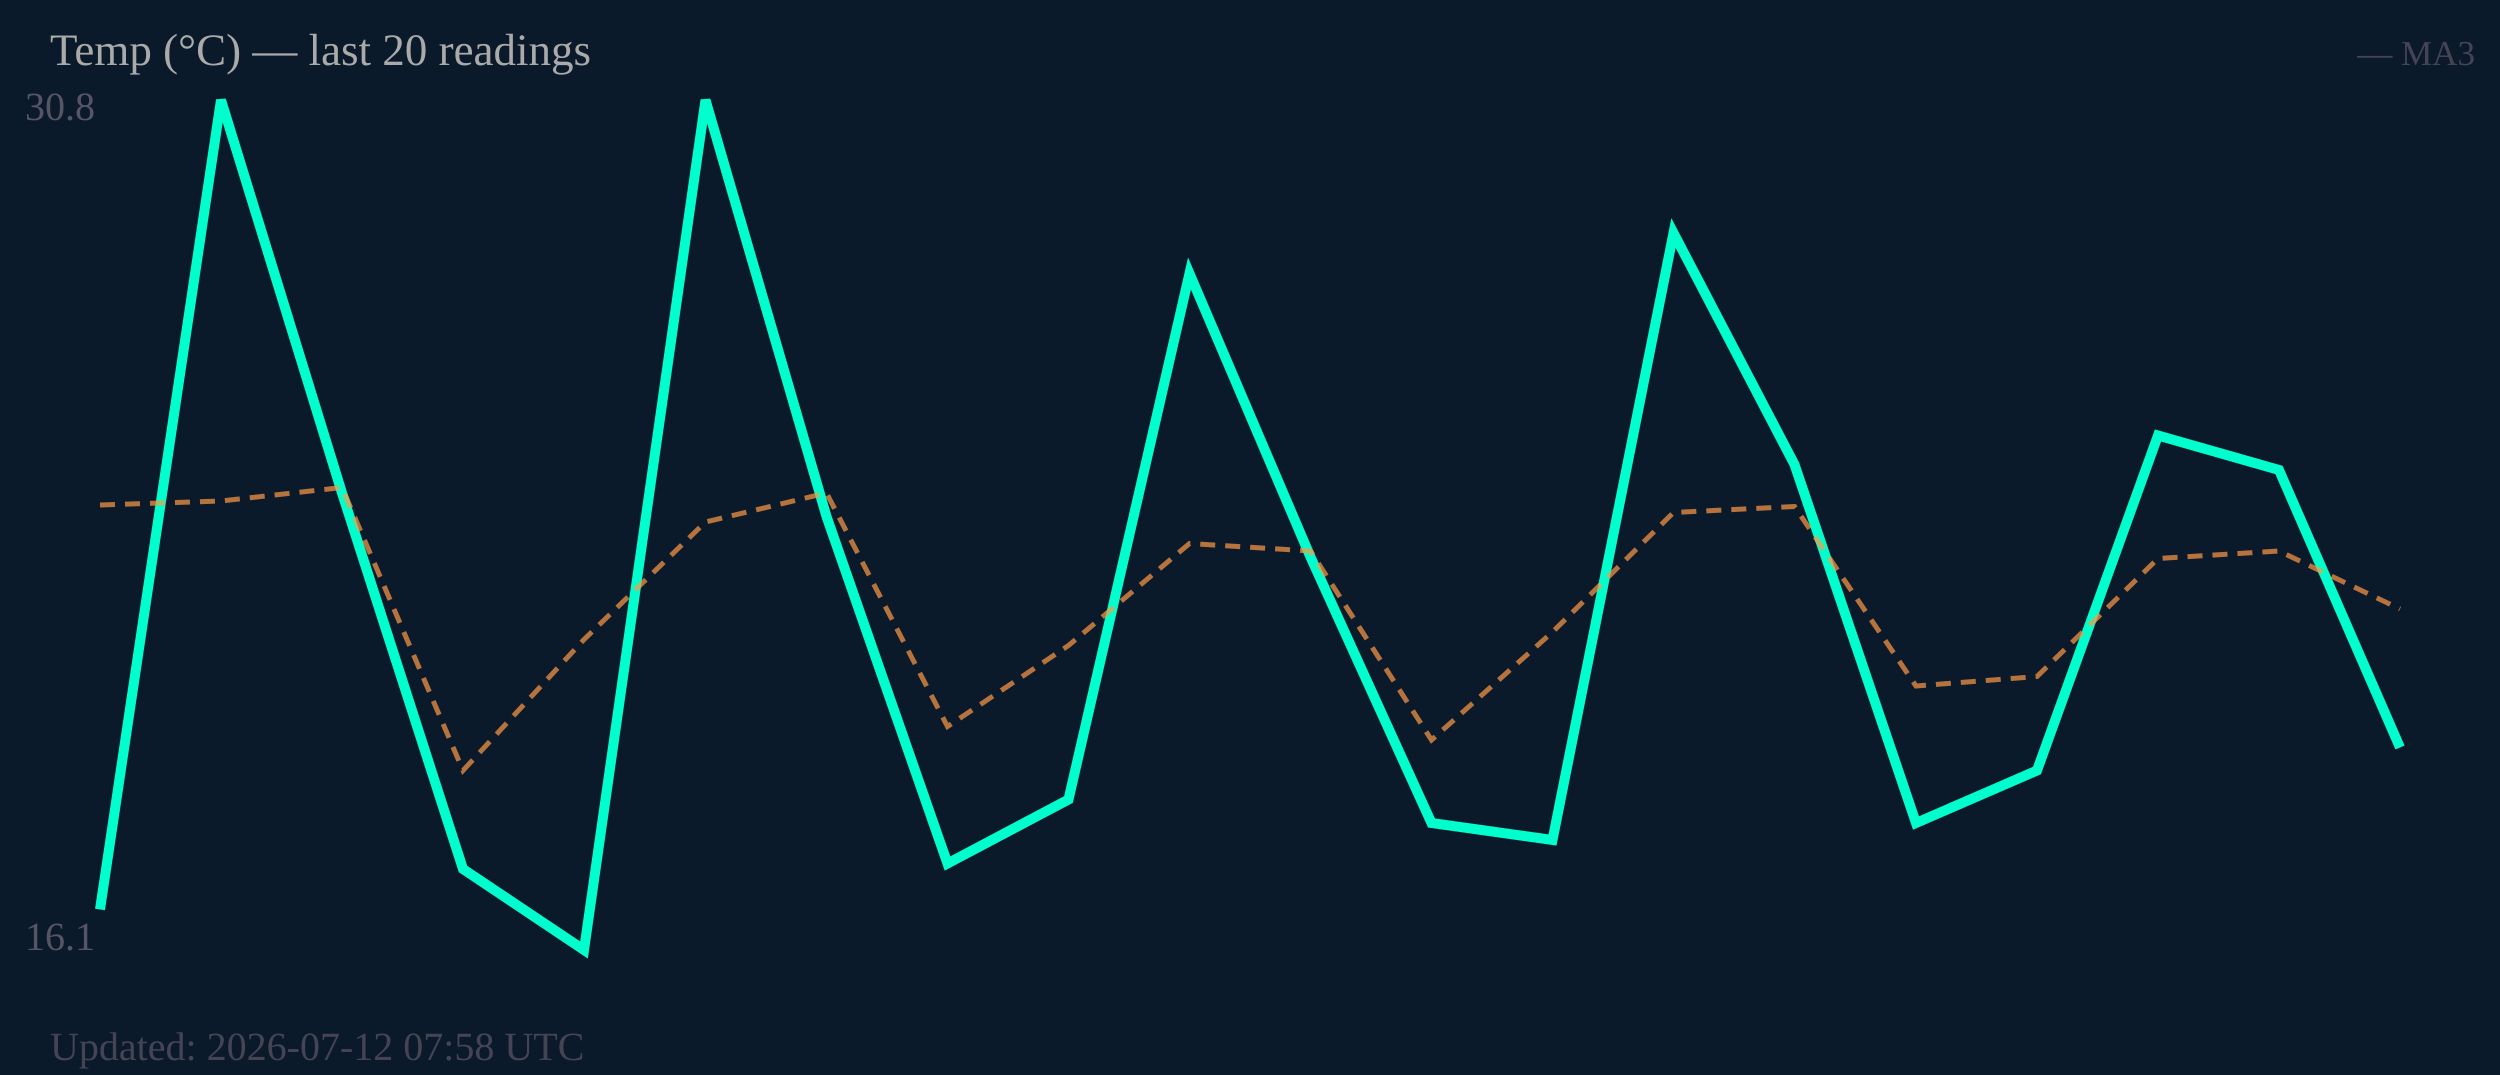
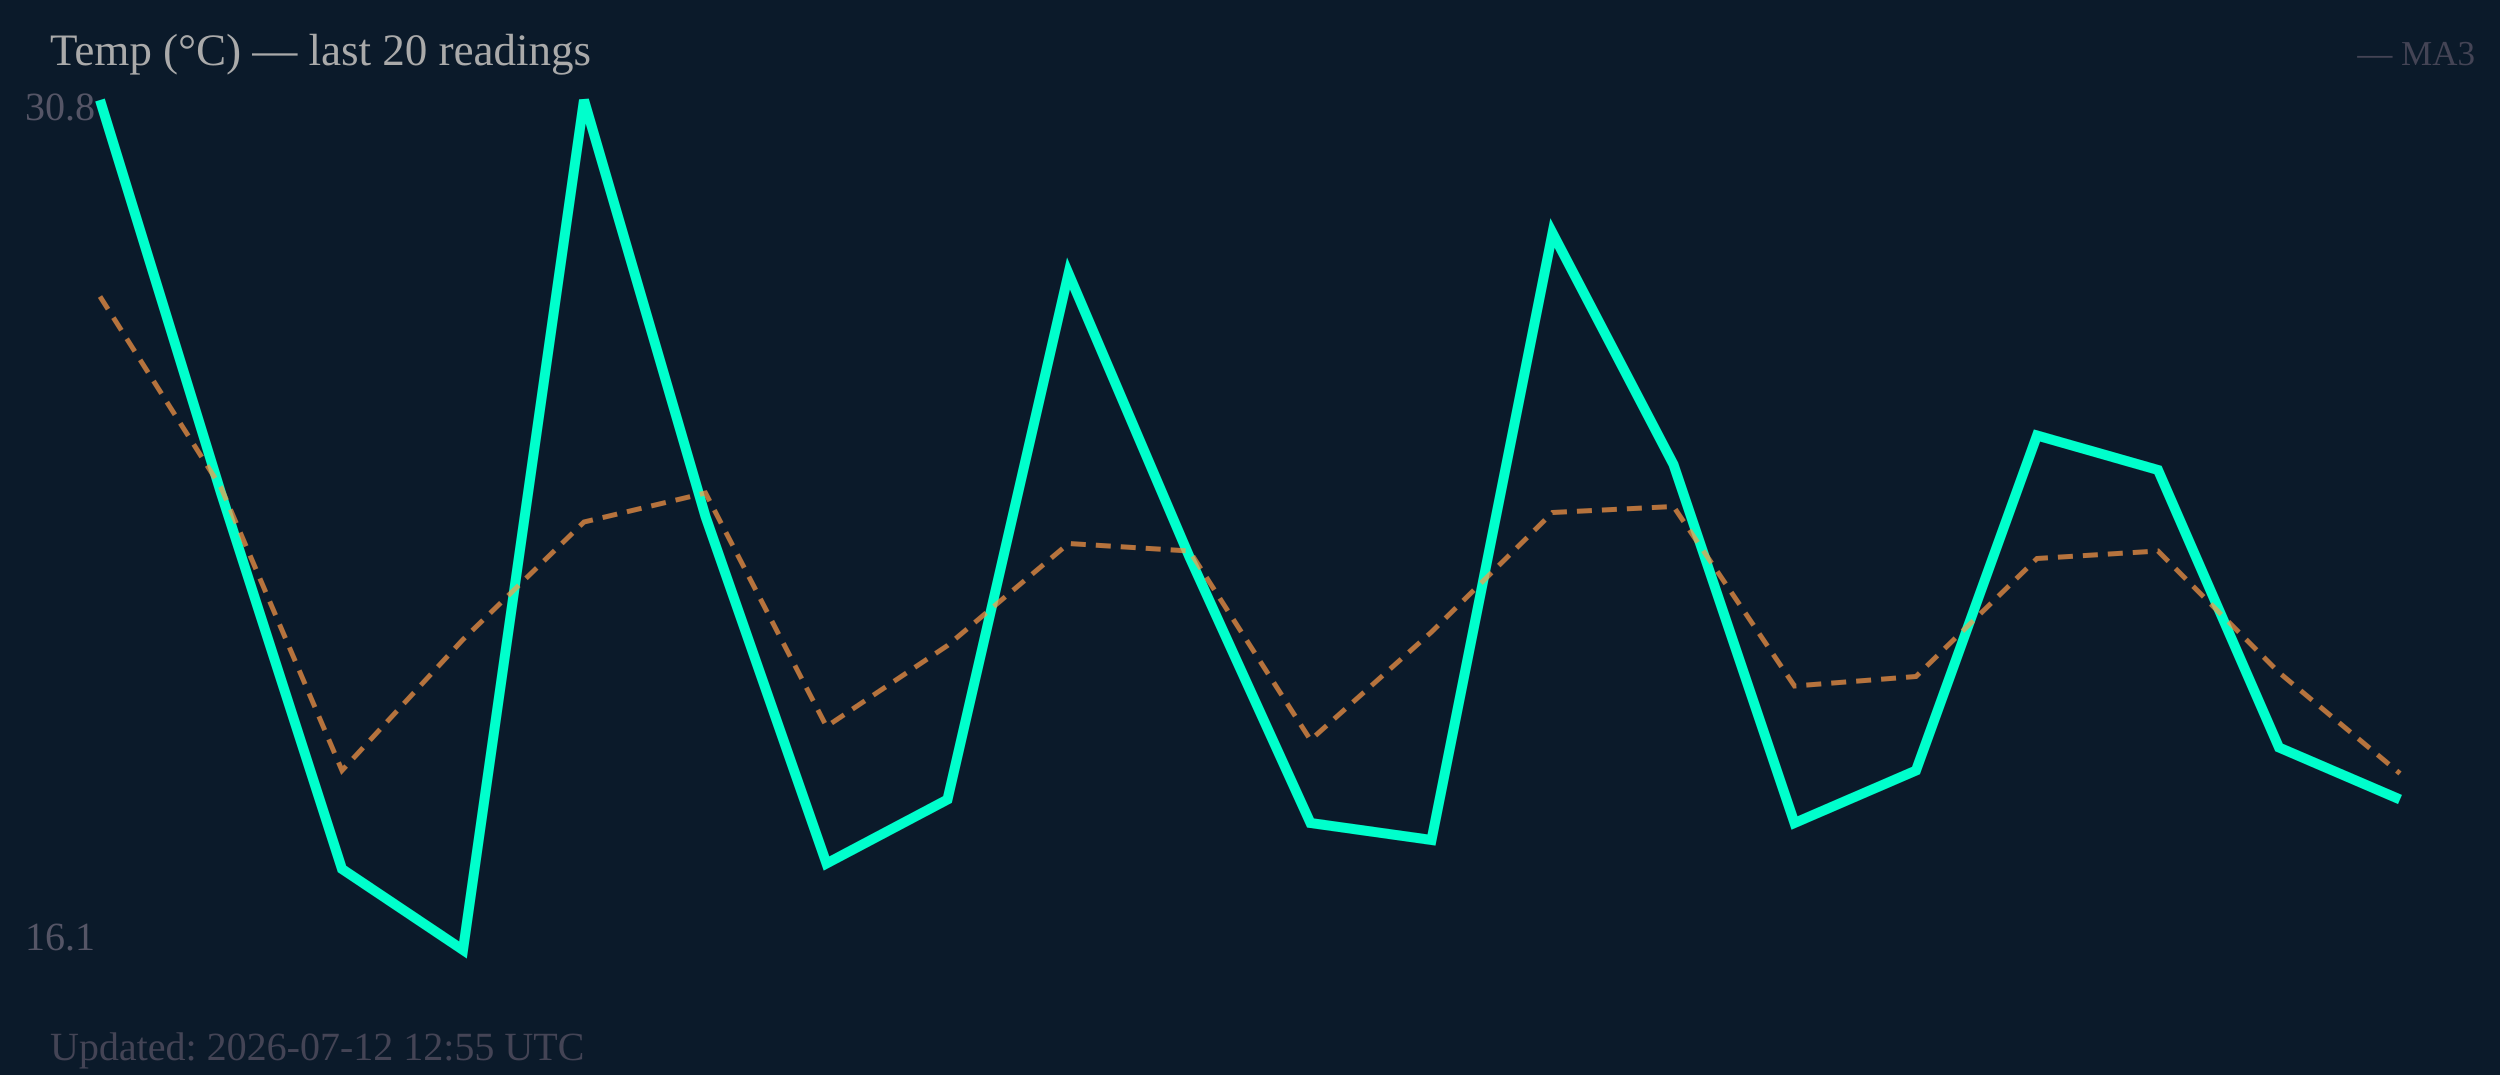
<svg xmlns="http://www.w3.org/2000/svg" width="500" height="215" viewBox="0 0 500 215">
  <rect width="500" height="215" fill="#0b1a2a" />
  <text x="5" y="24" font-size="8" fill="#556">30.8</text>
  <text x="5" y="190" font-size="8" fill="#556">16.1</text>
-   <polyline fill="none" stroke="#00ffcc" stroke-width="2" points="20.0,181.9 44.2,20.0 68.4,98.6 92.6,173.8 116.8,190.0 141.1,20.0 165.3,103.3 189.5,172.7 213.7,159.9 237.9,54.7 262.1,111.4 286.3,164.6 310.5,168.0 334.7,46.6 358.9,92.9 383.2,164.6 407.4,154.1 431.6,87.1 455.8,94.0 480.0,149.5" />
-   <polyline fill="none" stroke="#ff9944" stroke-width="1" stroke-dasharray="3,2" opacity="0.7" points="20.0,101.0 44.2,100.2 68.4,97.5 92.6,154.1 116.8,127.9 141.1,104.4 165.3,98.6 189.5,145.3 213.7,129.1 237.9,108.7 262.1,110.2 286.3,148.0 310.5,126.4 334.7,102.5 358.9,101.3 383.2,137.2 407.4,135.3 431.6,111.7 455.8,110.2 480.0,121.8" />
+   <polyline fill="none" stroke="#00ffcc" stroke-width="2" points="20.0,20.0 44.2,98.6 68.4,173.8 92.6,190.0 116.8,20.0 141.1,103.3 165.3,172.7 189.5,159.9 213.7,54.7 237.9,111.4 262.1,164.6 286.3,168.0 310.5,46.6 334.7,92.9 358.9,164.6 383.2,154.1 407.4,87.1 431.6,94.0 455.8,149.5 480.0,159.9" />
+   <polyline fill="none" stroke="#ff9944" stroke-width="1" stroke-dasharray="3,2" opacity="0.7" points="20.0,59.3 44.2,97.5 68.4,154.1 92.6,127.9 116.8,104.4 141.1,98.6 165.3,145.3 189.5,129.1 213.7,108.7 237.9,110.2 262.1,148.0 286.3,126.4 310.5,102.5 334.7,101.3 358.9,137.2 383.2,135.3 407.4,111.7 431.6,110.2 455.8,134.5 480.0,154.7" />
  <text x="10" y="13" font-size="9" fill="#aaa">Temp (°C) — last 20 readings</text>
  <text x="495" y="13" font-size="7" fill="#445" text-anchor="end">— MA3</text>
-   <text x="10" y="212" font-size="8" fill="#445">Updated: 2026-07-12 07:58 UTC</text>
+   <text x="10" y="212" font-size="8" fill="#445">Updated: 2026-07-12 12:55 UTC</text>
</svg>
